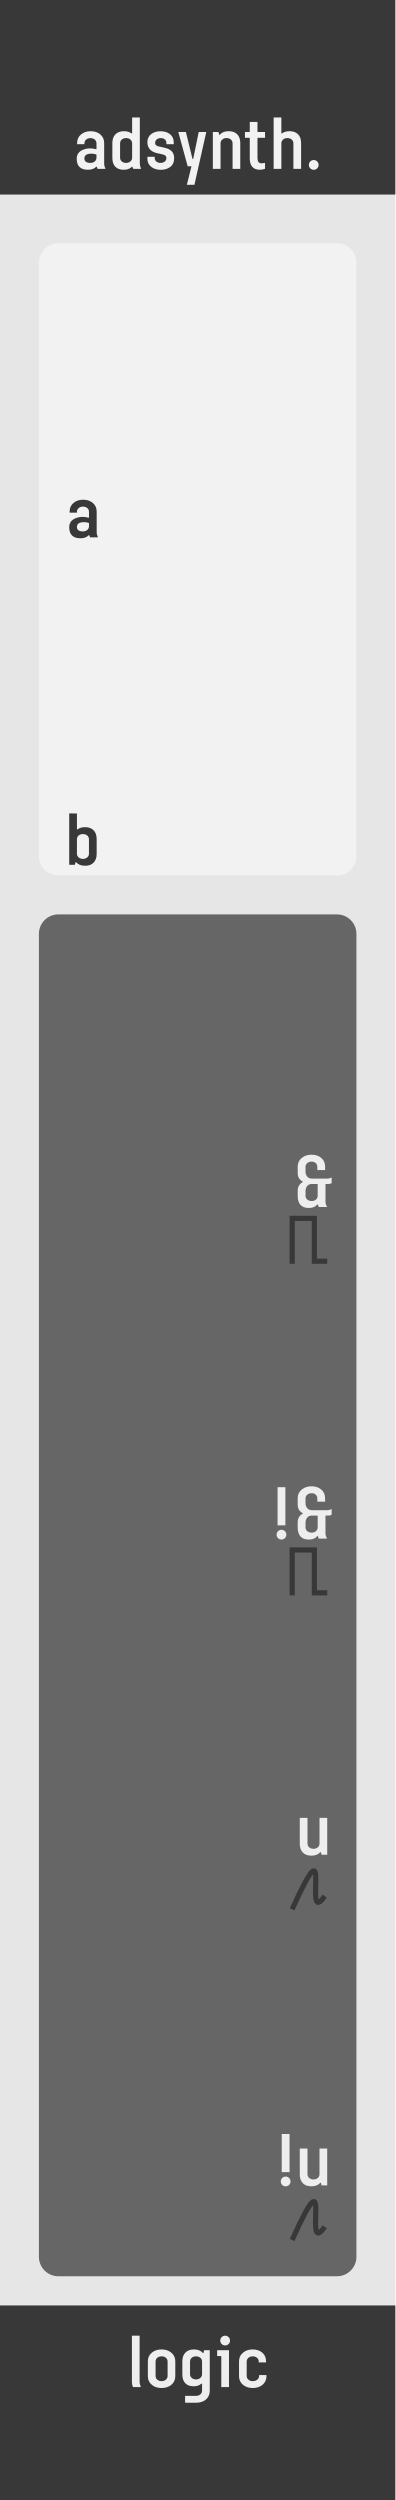
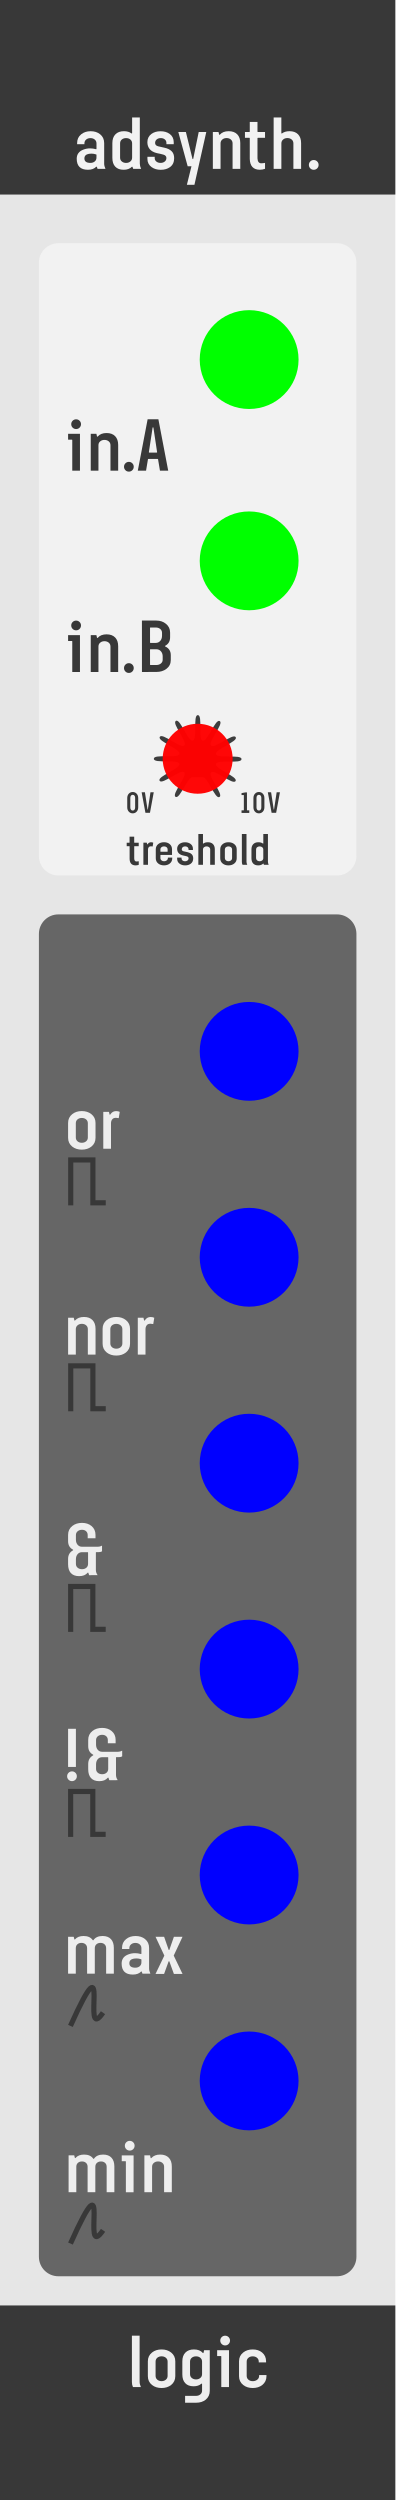
<svg xmlns="http://www.w3.org/2000/svg" width="20.32mm" height="128.5mm" viewBox="0 0 20.32 128.5" version="1.1" id="svg8">
  <defs id="defs2">
    </defs>
  <g id="layer1" transform="translate(0,-168.5)" style="display:inline">
    <rect style="opacity:1;fill:#e6e6e6;stroke-width:0.265" id="rect39" width="20.32" height="128.5" x="-5.5511152e-018" y="168.5" />
    <text xml:space="preserve" style="font-style:normal;font-weight:normal;font-size:4.939px;line-height:1.25;font-family:sans-serif;letter-spacing:0px;word-spacing:0px;fill:#000000;fill-opacity:1;stroke:none;stroke-width:0.265" x="6.147" y="177.263" id="text3713">
      <tspan id="tspan3711" x="6.147" y="181.769" style="stroke-width:0.265" />
    </text>
    <g aria-label="a" style="font-style:normal;font-variant:normal;font-weight:normal;font-stretch:normal;font-size:14.111px;line-height:1.25;font-family:'Opus Special Extra Std';-inkscape-font-specification:'Opus Special Extra Std';letter-spacing:0px;word-spacing:0px;fill:#ffcc00;fill-opacity:1;stroke:none;stroke-width:0.265" id="text3719" />
    <rect style="opacity:1;fill:#383838;fill-opacity:1;stroke:none;stroke-width:0.265;stroke-miterlimit:4;stroke-dasharray:none;stroke-dashoffset:0;stroke-opacity:1" id="rect3797" width="20.32" height="10" x="2.744981e-016" y="168.5" />
    <rect style="display:inline;opacity:1;fill:#383838;fill-opacity:1;stroke-width:0.265" id="rect3797-4" width="20.32" height="10" x="0" y="287" />
    <text xml:space="preserve" style="font-style:normal;font-variant:normal;font-weight:normal;font-stretch:normal;font-size:4.939px;line-height:1.25;font-family:'ornaments labels and frames';-inkscape-font-specification:'ornaments labels and frames, Normal';font-variant-ligatures:normal;font-variant-caps:normal;font-variant-numeric:normal;text-align:center;letter-spacing:0px;word-spacing:0px;writing-mode:lr-tb;text-anchor:middle;display:inline;fill:#000000;fill-opacity:1;stroke:none;stroke-width:0.265" x="30.068" y="196.506" id="text3786">
      <tspan id="tspan3784" x="30.068" y="200.964" style="stroke-width:0.265" />
    </text>
    <rect style="display:inline;opacity:1;fill:#666666;fill-opacity:1;stroke:none;stroke-width:0.265;stroke-miterlimit:4;stroke-dasharray:none;stroke-dashoffset:0;stroke-opacity:0.948" id="rect5407-5" width="16.32" height="70" x="2" y="215.5" rx="1" ry="1" />
    <g transform="matrix(1.813333,0,0,1,-66.62862,77.64139)" aria-label="out" style="font-style:normal;font-variant:normal;font-weight:normal;font-stretch:normal;font-size:3.528px;line-height:1.25;font-family:Steagisler;-inkscape-font-specification:Steagisler;font-variant-ligatures:normal;font-variant-caps:normal;font-variant-numeric:normal;font-feature-settings:normal;text-align:center;letter-spacing:0px;word-spacing:0px;writing-mode:lr-tb;text-anchor:middle;display:inline;fill:#f9f9f9;fill-opacity:1;stroke:none;stroke-width:0.196" id="text4639" />
    <g aria-label="adsynth." style="font-style:normal;font-variant:normal;font-weight:normal;font-stretch:normal;font-size:3.528px;line-height:1.25;font-family:Steagisler;-inkscape-font-specification:Steagisler;font-variant-ligatures:normal;font-variant-caps:normal;font-variant-numeric:normal;font-feature-settings:normal;text-align:start;letter-spacing:0px;word-spacing:0px;writing-mode:lr-tb;text-anchor:start;fill:#f2f2f2;fill-opacity:1;stroke:none;stroke-width:0.265" id="text5305" transform="translate(0.9433238,-6.99484)">
      <path d="M 4.476,184.173 H 4.07 q -0.021,-0.046 -0.034,-0.097 -0.003,-0.012 -0.016,-0.015 -0.003,-0.002 -0.005,-0.002 -0.007,0 -0.014,0.007 -0.15,0.155 -0.422,0.155 Q 3,184.221 3,183.653 q 0,-0.341 0.348,-0.47 0.165,-0.062 0.341,-0.062 0.146,0 0.301,0.043 0.003,0.002 0.005,0.002 0.007,0 0.012,-0.005 0.009,-0.005 0.009,-0.015 v -0.281 q 0,-0.126 -0.095,-0.202 -0.088,-0.069 -0.215,-0.069 -0.127,0 -0.215,0.069 -0.095,0.076 -0.095,0.202 v 0.041 H 3.021 v -0.057 q 0,-0.284 0.21,-0.453 0.195,-0.157 0.486,-0.157 0.291,0 0.486,0.157 0.208,0.169 0.208,0.453 v 1.054 q 0,0.124 0.065,0.27 z m -0.46,-0.72 q 0,-0.014 -0.014,-0.019 -0.121,-0.043 -0.245,-0.043 -0.062,0 -0.126,0.01 -0.236,0.04 -0.236,0.238 0,0.229 0.31,0.229 0.127,0 0.215,-0.069 0.095,-0.076 0.095,-0.2 z" style="text-align:start;text-anchor:start;fill:#f2f2f2;fill-opacity:1;stroke-width:0.265" id="path5311" />
      <path d="M 6.307,184.173 H 5.902 q -0.022,-0.045 -0.034,-0.095 -0.003,-0.01 -0.016,-0.014 -0.003,-0.002 -0.005,-0.002 -0.007,0 -0.014,0.007 -0.152,0.152 -0.422,0.152 -0.282,0 -0.434,-0.164 -0.145,-0.158 -0.145,-0.446 v -0.763 q 0,-0.286 0.155,-0.446 0.157,-0.164 0.441,-0.164 0.234,0 0.386,0.114 0.005,0.005 0.012,0.005 0.003,0 0.009,-0.003 0.012,-0.005 0.012,-0.017 v -0.804 h 0.396 v 2.37 q 0,0.124 0.064,0.27 z m -0.46,-1.309 q 0,-0.126 -0.095,-0.202 -0.086,-0.069 -0.215,-0.069 -0.127,0 -0.215,0.069 -0.093,0.076 -0.093,0.202 v 0.734 q 0,0.124 0.093,0.2 0.088,0.071 0.215,0.071 0.129,0 0.215,-0.071 0.095,-0.076 0.095,-0.2 z" style="text-align:start;text-anchor:start;fill:#f2f2f2;fill-opacity:1;stroke-width:0.265" id="path5313" />
      <path d="m 7.008,183.615 q 0,0.121 0.093,0.189 0.084,0.064 0.208,0.064 0.124,0 0.208,-0.064 0.093,-0.069 0.093,-0.189 0,-0.126 -0.155,-0.172 -0.141,-0.041 -0.334,-0.077 -0.243,-0.059 -0.367,-0.203 -0.122,-0.146 -0.122,-0.36 0,-0.27 0.208,-0.424 0.188,-0.138 0.469,-0.138 0.281,0 0.469,0.138 0.208,0.153 0.208,0.424 v 0.102 H 7.611 v -0.06 q 0,-0.119 -0.088,-0.188 -0.079,-0.064 -0.203,-0.064 -0.122,0 -0.203,0.064 -0.088,0.069 -0.088,0.188 0,0.127 0.155,0.169 0.196,0.052 0.334,0.076 0.226,0.048 0.357,0.174 0.133,0.124 0.133,0.363 0,0.303 -0.215,0.458 -0.191,0.138 -0.472,0.138 -0.281,0 -0.472,-0.138 -0.215,-0.155 -0.215,-0.424 v -0.105 h 0.376 z" style="text-align:start;text-anchor:start;fill:#f2f2f2;fill-opacity:1;stroke-width:0.265" id="path5315" />
      <path d="M 8.898,184.041 H 8.703 l -0.481,-1.762 h 0.389 l 0.338,1.375 q 0.003,0.017 0.019,0.017 0.017,0 0.021,-0.017 l 0.282,-1.375 h 0.389 l -0.61,2.716 H 8.662 Z" style="text-align:start;text-anchor:start;fill:#f2f2f2;fill-opacity:1;stroke-width:0.265" id="path5317" />
      <path d="m 10.319,182.411 q 0.003,0.015 0.022,0.015 0.009,0 0.015,-0.009 0.157,-0.179 0.455,-0.179 0.284,0 0.441,0.162 0.155,0.162 0.155,0.448 v 1.325 h -0.396 v -1.309 q 0,-0.126 -0.093,-0.202 -0.088,-0.071 -0.215,-0.071 -0.129,0 -0.215,0.071 -0.095,0.076 -0.095,0.202 v 1.309 H 9.997 v -1.895 h 0.291 z" style="text-align:start;text-anchor:start;fill:#f2f2f2;fill-opacity:1;stroke-width:0.265" id="path5319" />
      <path d="m 11.647,182.278 h 0.227 q 0.021,0 0.021,-0.021 v -0.496 h 0.396 v 0.496 q 0,0.021 0.021,0.021 h 0.367 v 0.301 h -0.367 q -0.021,0 -0.021,0.021 v 1.03 q 0.012,0.258 0.193,0.258 0.086,0 0.195,-0.021 v 0.305 q -0.133,0.048 -0.267,0.048 -0.503,-0.002 -0.517,-0.558 v -1.063 q 0,-0.021 -0.021,-0.021 h -0.227 z" style="text-align:start;text-anchor:start;fill:#f2f2f2;fill-opacity:1;stroke-width:0.265" id="path5321" />
      <path d="m 13.518,181.533 v 0.804 q 0,0.012 0.012,0.017 0.005,0.003 0.009,0.003 0.007,0 0.012,-0.005 0.152,-0.114 0.386,-0.114 0.284,0 0.441,0.162 0.155,0.162 0.155,0.448 v 1.325 h -0.396 v -1.309 q 0,-0.126 -0.093,-0.202 -0.088,-0.071 -0.215,-0.071 -0.129,0 -0.215,0.071 -0.095,0.076 -0.095,0.202 v 1.309 H 13.122 v -2.641 z" style="text-align:start;text-anchor:start;fill:#f2f2f2;fill-opacity:1;stroke-width:0.265" id="path5323" />
      <path d="m 15.182,183.72 q 0.105,0 0.179,0.074 0.072,0.074 0.072,0.177 0,0.103 -0.072,0.177 -0.074,0.074 -0.179,0.074 -0.103,0 -0.177,-0.074 -0.072,-0.074 -0.072,-0.177 0,-0.103 0.072,-0.177 0.074,-0.074 0.177,-0.074 z" style="text-align:start;text-anchor:start;fill:#f2f2f2;fill-opacity:1;stroke-width:0.265" id="path5325" />
    </g>
    <rect style="display:inline;opacity:0.98;fill:#f2f2f2;fill-opacity:1;stroke:none;stroke-width:0.265;stroke-miterlimit:4;stroke-dasharray:none;stroke-dashoffset:0;stroke-opacity:0.948" id="rect5407-4" width="16.32" height="32.5" x="2" y="181" rx="1" ry="1" />
    <g aria-label="logic" style="font-style:normal;font-variant:normal;font-weight:normal;font-stretch:normal;font-size:3.528px;line-height:1.25;font-family:Steagisler;-inkscape-font-specification:Steagisler;font-variant-ligatures:normal;font-variant-caps:normal;font-variant-numeric:normal;font-feature-settings:normal;text-align:center;letter-spacing:0px;word-spacing:0px;writing-mode:lr-tb;text-anchor:middle;fill:#eeeeee;fill-opacity:1;stroke:none;stroke-width:0.265" id="text6220" transform="translate(0,0.08204)">
      <path d="M 7.242,291.114 H 6.835 q -0.055,-0.115 -0.055,-0.257 v -2.384 h 0.396 v 2.37 q 0,0.124 0.065,0.27 z" style="fill:#eeeeee;fill-opacity:1;stroke-width:0.265" id="path6286" />
      <path d="m 7.6,289.789 q 0,-0.284 0.215,-0.453 0.198,-0.157 0.489,-0.157 0.293,0 0.491,0.157 0.215,0.169 0.215,0.453 v 0.763 q 0,0.284 -0.215,0.455 -0.198,0.155 -0.491,0.155 -0.291,0 -0.489,-0.155 Q 7.6,290.837 7.6,290.552 Z m 1.015,0.015 q 0,-0.126 -0.095,-0.202 -0.088,-0.069 -0.215,-0.069 -0.127,0 -0.215,0.069 -0.093,0.076 -0.093,0.202 v 0.734 q 0,0.124 0.093,0.2 0.088,0.071 0.215,0.071 0.127,0 0.215,-0.071 0.095,-0.076 0.095,-0.2 z" style="fill:#eeeeee;fill-opacity:1;stroke-width:0.265" id="path6288" />
      <path d="m 10.086,291.565 q 0.126,-0.003 0.21,-0.074 0.09,-0.074 0.09,-0.196 v -0.339 q 0,-0.014 -0.012,-0.019 -0.005,-0.002 -0.009,-0.002 -0.007,0 -0.014,0.005 -0.148,0.133 -0.401,0.133 -0.282,0 -0.432,-0.164 -0.146,-0.158 -0.146,-0.446 v -0.674 q 0,-0.286 0.155,-0.446 0.157,-0.164 0.441,-0.164 0.3,0 0.458,0.181 0.007,0.007 0.015,0.007 0.015,0 0.019,-0.015 l 0.031,-0.133 h 0.291 v 2.089 q 0,0.284 -0.21,0.455 -0.195,0.155 -0.486,0.155 H 9.514 v -0.353 z m 0.3,-1.76 q 0,-0.126 -0.095,-0.202 -0.086,-0.069 -0.215,-0.069 -0.127,0 -0.215,0.069 -0.093,0.076 -0.093,0.202 v 0.644 q 0,0.124 0.093,0.2 0.088,0.071 0.215,0.071 0.129,0 0.215,-0.071 0.095,-0.076 0.095,-0.2 z" style="fill:#eeeeee;fill-opacity:1;stroke-width:0.265" id="path6290" />
      <path d="m 11.572,288.473 q 0.105,0 0.177,0.072 0.074,0.074 0.074,0.177 0,0.105 -0.074,0.179 -0.072,0.072 -0.177,0.072 -0.103,0 -0.177,-0.072 -0.074,-0.074 -0.074,-0.179 0,-0.103 0.074,-0.177 0.074,-0.072 0.177,-0.072 z m 0.198,2.641 h -0.396 v -1.573 q 0,-0.021 -0.021,-0.021 H 11.161 V 289.219 h 0.61 z" style="fill:#eeeeee;fill-opacity:1;stroke-width:0.265" id="path6292" />
      <path d="m 13.696,290.552 q 0,0.284 -0.215,0.455 -0.198,0.155 -0.491,0.155 -0.291,0 -0.489,-0.155 -0.215,-0.171 -0.215,-0.455 v -0.763 q 0,-0.284 0.215,-0.453 0.198,-0.157 0.489,-0.157 0.291,0 0.481,0.157 0.205,0.169 0.205,0.453 v 0.057 h -0.376 v -0.041 q 0,-0.126 -0.095,-0.202 -0.088,-0.069 -0.215,-0.069 -0.127,0 -0.215,0.069 -0.095,0.076 -0.095,0.202 v 0.734 q 0,0.124 0.095,0.2 0.088,0.071 0.215,0.071 0.129,0 0.224,-0.069 0.105,-0.077 0.105,-0.202 v -0.041 h 0.377 z" style="fill:#eeeeee;fill-opacity:1;stroke-width:0.265" id="path6294" />
    </g>
-     <g aria-label="&amp;" style="font-style:normal;font-variant:normal;font-weight:normal;font-stretch:normal;font-size:3.528px;line-height:1.25;font-family:Steagisler;-inkscape-font-specification:Steagisler;font-variant-ligatures:normal;font-variant-caps:normal;font-variant-numeric:normal;font-feature-settings:normal;text-align:start;letter-spacing:0px;word-spacing:0px;writing-mode:lr-tb;text-anchor:start;fill:#eeeeee;fill-opacity:1;stroke:none;stroke-width:0.265" id="text6238" transform="translate(12.789,0.04990969)">
+     <g aria-label="&amp;" style="font-style:normal;font-variant:normal;font-weight:normal;font-stretch:normal;font-size:3.528px;line-height:1.25;font-family:Steagisler;-inkscape-font-specification:Steagisler;font-variant-ligatures:normal;font-variant-caps:normal;font-variant-numeric:normal;font-feature-settings:normal;text-align:start;letter-spacing:0px;word-spacing:0px;writing-mode:lr-tb;text-anchor:start;fill:#eeeeee;fill-opacity:1;stroke:none;stroke-width:0.265" id="text6238" transform="translate(0.9865704,18.9741)">
      <path d="m 3.595,230.49 q -0.026,-0.055 -0.04,-0.119 -0.003,-0.012 -0.016,-0.015 h -0.003 q -0.01,0 -0.017,0.007 -0.145,0.177 -0.438,0.177 -0.284,0 -0.431,-0.165 Q 2.513,230.216 2.513,229.925 v -0.269 q 0,-0.303 0.253,-0.443 0.01,-0.005 0.01,-0.017 0,-0.012 -0.012,-0.019 -0.251,-0.133 -0.251,-0.434 v -0.326 q 0,-0.286 0.219,-0.458 0.2,-0.157 0.496,-0.157 0.293,0 0.486,0.158 0.208,0.171 0.208,0.456 v 0.177 H 3.521 v -0.162 q 0,-0.126 -0.084,-0.202 -0.081,-0.072 -0.208,-0.072 -0.129,0 -0.219,0.071 -0.095,0.077 -0.095,0.203 v 0.233 q 0,0.15 0.079,0.253 0.088,0.112 0.234,0.112 h 0.82 q 0.107,0 0.21,-0.057 v 0.288 q -0.057,0.046 -0.176,0.046 H 3.962 q -0.021,0 -0.021,0.021 v 0.889 q 0,0.148 0.09,0.272 z m -0.055,-1.161 q 0,-0.021 -0.021,-0.021 H 3.228 q -0.146,0 -0.234,0.112 -0.079,0.103 -0.079,0.255 v 0.234 q 0,0.127 0.095,0.203 0.09,0.071 0.219,0.071 0.127,0 0.215,-0.069 0.095,-0.076 0.096,-0.202 z" style="fill:#eeeeee;fill-opacity:1;stroke-width:0.265" id="path6270" />
    </g>
-     <g aria-label="!&amp;" style="font-style:normal;font-variant:normal;font-weight:normal;font-stretch:normal;font-size:3.528px;line-height:1.25;font-family:Steagisler;-inkscape-font-specification:Steagisler;font-variant-ligatures:normal;font-variant-caps:normal;font-variant-numeric:normal;font-feature-settings:normal;text-align:start;letter-spacing:0px;word-spacing:0px;writing-mode:lr-tb;text-anchor:start;fill:#eeeeee;fill-opacity:1;stroke:none;stroke-width:0.265" id="text6242" transform="translate(11.71723,0.04979)">
+     <g aria-label="!&amp;" style="font-style:normal;font-variant:normal;font-weight:normal;font-stretch:normal;font-size:3.528px;line-height:1.25;font-family:Steagisler;-inkscape-font-specification:Steagisler;font-variant-ligatures:normal;font-variant-caps:normal;font-variant-numeric:normal;font-feature-settings:normal;text-align:start;letter-spacing:0px;word-spacing:0px;writing-mode:lr-tb;text-anchor:start;fill:#eeeeee;fill-opacity:1;stroke:none;stroke-width:0.265" id="text6242" transform="translate(0.9500461,12.46825)">
      <path d="M 2.951,246.853 H 2.55 v -1.96 h 0.401 z m -0.202,0.227 q 0.105,0 0.179,0.074 0.072,0.074 0.072,0.177 0,0.103 -0.072,0.177 -0.074,0.074 -0.179,0.074 -0.103,0 -0.177,-0.074 Q 2.5,247.435 2.5,247.332 q 0,-0.103 0.072,-0.177 0.074,-0.074 0.177,-0.074 z" style="fill:#eeeeee;fill-opacity:1;stroke-width:0.265" id="path6273" />
      <path d="m 4.667,247.534 q -0.026,-0.055 -0.04,-0.119 -0.003,-0.012 -0.016,-0.015 h -0.003 q -0.01,0 -0.017,0.007 -0.145,0.177 -0.438,0.177 -0.284,0 -0.431,-0.165 -0.138,-0.158 -0.138,-0.45 v -0.269 q 0,-0.303 0.253,-0.443 0.01,-0.005 0.01,-0.017 0,-0.012 -0.012,-0.019 -0.251,-0.133 -0.251,-0.434 v -0.326 q 0,-0.286 0.219,-0.458 0.2,-0.157 0.496,-0.157 0.293,0 0.486,0.158 0.208,0.171 0.208,0.456 v 0.177 H 4.593 v -0.162 q 0,-0.126 -0.084,-0.202 -0.081,-0.072 -0.208,-0.072 -0.129,0 -0.219,0.071 -0.095,0.077 -0.095,0.203 v 0.233 q 0,0.15 0.079,0.253 0.088,0.112 0.234,0.112 h 0.82 q 0.107,0 0.21,-0.057 v 0.288 q -0.057,0.046 -0.176,0.046 h -0.121 q -0.021,0 -0.021,0.021 v 0.889 q 0,0.148 0.09,0.272 z m -0.055,-1.161 q 0,-0.021 -0.021,-0.021 H 4.3 q -0.146,0 -0.234,0.112 -0.079,0.103 -0.079,0.255 v 0.234 q 0,0.127 0.095,0.203 0.09,0.071 0.219,0.071 0.127,0 0.215,-0.069 0.095,-0.076 0.096,-0.202 z" style="fill:#eeeeee;fill-opacity:1;stroke-width:0.265" id="path6275" />
    </g>
-     <g aria-label="u" style="font-style:normal;font-variant:normal;font-weight:normal;font-stretch:normal;font-size:3.528px;line-height:1.25;font-family:Steagisler;-inkscape-font-specification:Steagisler;font-variant-ligatures:normal;font-variant-caps:normal;font-variant-numeric:normal;font-feature-settings:normal;text-align:start;letter-spacing:0px;word-spacing:0px;writing-mode:lr-tb;text-anchor:start;fill:#eeeeee;fill-opacity:1;stroke:none;stroke-width:0.265" id="text6246" transform="translate(12.91404,0.04823034)">
-       <path d="m 3.584,263.661 q -0.003,-0.012 -0.016,-0.014 -0.003,-0.002 -0.007,-0.002 -0.007,0 -0.012,0.007 -0.158,0.181 -0.458,0.181 -0.284,0 -0.441,-0.162 -0.155,-0.162 -0.155,-0.448 v -1.333 h 0.396 v 1.318 q 0,0.126 0.093,0.202 0.088,0.071 0.215,0.071 0.129,0 0.215,-0.071 0.095,-0.076 0.095,-0.202 v -1.318 h 0.396 v 1.895 H 3.615 Z" style="fill:#eeeeee;fill-opacity:1;stroke-width:0.265" id="path6278" />
+     <path style="fill:none;stroke:#383838;stroke-width:0.265px;stroke-linecap:butt;stroke-linejoin:miter;stroke-opacity:1" d="m 3.632,252.379 v -2.335 h 1.139 v 2.203 H 5.433 4.771" id="path6361" />
+     <path style="fill:none;stroke:#383838;stroke-width:0.265px;stroke-linecap:butt;stroke-linejoin:miter;stroke-opacity:1" d="m 3.62,272.632 c 2.192,-4.885 0.493,1.038 1.675,-0.68" id="path6365" />
+     <path style="display:inline;fill:none;stroke:#383838;stroke-width:0.265px;stroke-linecap:butt;stroke-linejoin:miter;stroke-opacity:1" d="m 3.622,283.819 c 2.192,-4.885 0.493,1.038 1.675,-0.68" id="path6365-2" />
+     <path style="display:inline;fill:none;stroke:#383838;stroke-width:0.265px;stroke-linecap:butt;stroke-linejoin:miter;stroke-opacity:1" d="m 3.631,262.917 v -2.335 h 1.139 v 2.203 h 0.661 -0.661" id="path6361-2" />
+     <g aria-label="max" style="font-style:normal;font-variant:normal;font-weight:normal;font-stretch:normal;font-size:3.528px;line-height:1.25;font-family:Steagisler;-inkscape-font-specification:Steagisler;font-variant-ligatures:normal;font-variant-caps:normal;font-variant-numeric:normal;font-feature-settings:normal;text-align:end;letter-spacing:0px;word-spacing:0px;writing-mode:lr-tb;text-anchor:end;fill:#eeeeee;fill-opacity:1;stroke:none;stroke-width:0.265" id="text4568">
+       <path d="m 3.82,268.176 q 0.003,0.015 0.021,0.015 0.007,0 0.014,-0.007 0.152,-0.174 0.441,-0.174 0.324,0 0.472,0.214 0.007,0.009 0.017,0.009 0.01,0 0.017,-0.009 0.148,-0.214 0.472,-0.214 0.282,0 0.432,0.164 0.145,0.158 0.145,0.446 v 1.325 h -0.396 v -1.309 q 0,-0.126 -0.084,-0.2 -0.079,-0.072 -0.207,-0.072 -0.126,0 -0.207,0.072 -0.084,0.074 -0.084,0.2 v 1.309 h -0.396 v -1.309 q 0,-0.126 -0.083,-0.2 -0.081,-0.072 -0.208,-0.072 -0.126,0 -0.207,0.072 -0.083,0.074 -0.083,0.2 v 1.309 H 3.5 v -1.895 h 0.289 z" style="fill:#eeeeee;fill-opacity:1;stroke-width:0.265" id="path4624" />
+       <path d="M 7.729,269.945 H 7.322 q -0.021,-0.046 -0.034,-0.097 -0.003,-0.012 -0.016,-0.015 -0.003,-0.002 -0.005,-0.002 -0.007,0 -0.014,0.007 -0.15,0.155 -0.422,0.155 -0.579,0 -0.579,-0.568 0,-0.341 0.348,-0.47 0.165,-0.062 0.341,-0.062 0.146,0 0.301,0.043 0.003,0.002 0.005,0.002 0.007,0 0.012,-0.005 0.009,-0.005 0.009,-0.015 v -0.281 q 0,-0.126 -0.095,-0.202 -0.088,-0.069 -0.215,-0.069 -0.127,0 -0.215,0.069 -0.095,0.076 -0.095,0.202 v 0.041 H 6.273 v -0.057 q 0,-0.284 0.21,-0.453 0.195,-0.157 0.486,-0.157 0.291,0 0.486,0.157 0.208,0.169 0.208,0.453 v 1.054 q 0,0.124 0.065,0.27 z m -0.46,-0.72 q 0,-0.014 -0.014,-0.019 -0.121,-0.043 -0.245,-0.043 -0.062,0 -0.126,0.01 -0.236,0.04 -0.236,0.238 0,0.229 0.31,0.229 0.127,0 0.215,-0.069 0.095,-0.076 0.095,-0.2 z" style="fill:#eeeeee;fill-opacity:1;stroke-width:0.265" id="path4626" />
+       <path d="m 8.668,268.718 q 0.005,0.014 0.019,0.014 0.014,0 0.019,-0.014 l 0.233,-0.668 h 0.443 l -0.453,0.968 0.453,0.942 H 8.938 l -0.233,-0.643 q -0.005,-0.012 -0.019,-0.012 -0.014,0 -0.019,0.012 l -0.233,0.643 H 7.994 l 0.453,-0.942 -0.453,-0.968 h 0.441 z" style="fill:#eeeeee;fill-opacity:1;stroke-width:0.265" id="path4628" />
    </g>
-     <g aria-label="!u" style="font-style:normal;font-variant:normal;font-weight:normal;font-stretch:normal;font-size:3.528px;line-height:1.25;font-family:Steagisler;-inkscape-font-specification:Steagisler;font-variant-ligatures:normal;font-variant-caps:normal;font-variant-numeric:normal;font-feature-settings:normal;text-align:start;letter-spacing:0px;word-spacing:0px;writing-mode:lr-tb;text-anchor:start;fill:#eeeeee;fill-opacity:1;stroke:none;stroke-width:0.265" id="text6250" transform="translate(11.94862,0.04822965)">
-       <path d="M 2.934,280.1 H 2.532 v -1.96 H 2.934 Z m -0.202,0.227 q 0.105,0 0.179,0.074 0.072,0.074 0.072,0.177 0,0.103 -0.072,0.177 -0.074,0.074 -0.179,0.074 -0.103,0 -0.177,-0.074 -0.072,-0.074 -0.072,-0.177 0,-0.103 0.072,-0.177 0.074,-0.074 0.177,-0.074 z" style="fill:#eeeeee;fill-opacity:1;stroke-width:0.265" id="path6281" />
-       <path d="m 4.549,280.656 q -0.003,-0.012 -0.016,-0.014 -0.003,-0.002 -0.007,-0.002 -0.007,0 -0.012,0.007 -0.158,0.181 -0.458,0.181 -0.284,0 -0.441,-0.162 -0.155,-0.162 -0.155,-0.448 v -1.333 h 0.396 v 1.318 q 0,0.126 0.093,0.202 0.088,0.071 0.215,0.071 0.129,0 0.215,-0.071 0.095,-0.076 0.095,-0.202 v -1.318 h 0.396 v 1.895 H 4.58 Z" style="fill:#eeeeee;fill-opacity:1;stroke-width:0.265" id="path6283" />
+     <g aria-label="min" style="font-style:normal;font-variant:normal;font-weight:normal;font-stretch:normal;font-size:3.528px;line-height:1.25;font-family:Steagisler;-inkscape-font-specification:Steagisler;font-variant-ligatures:normal;font-variant-caps:normal;font-variant-numeric:normal;font-feature-settings:normal;text-align:end;letter-spacing:0px;word-spacing:0px;writing-mode:lr-tb;text-anchor:end;fill:#eeeeee;fill-opacity:1;stroke:none;stroke-width:0.265" id="text4572">
+       <path d="m 3.847,279.411 q 0.003,0.015 0.021,0.015 0.007,0 0.014,-0.007 0.152,-0.174 0.441,-0.174 0.324,0 0.472,0.214 0.007,0.009 0.017,0.009 0.01,0 0.017,-0.009 0.148,-0.214 0.472,-0.214 0.282,0 0.432,0.164 0.145,0.158 0.145,0.446 v 1.325 h -0.396 v -1.309 q 0,-0.126 -0.084,-0.2 -0.079,-0.072 -0.207,-0.072 -0.126,0 -0.207,0.072 -0.084,0.074 -0.084,0.2 v 1.309 H 4.503 v -1.309 q 0,-0.126 -0.083,-0.2 -0.081,-0.072 -0.208,-0.072 -0.126,0 -0.207,0.072 -0.083,0.074 -0.083,0.2 v 1.309 H 3.526 v -1.895 h 0.289 z" style="fill:#eeeeee;fill-opacity:1;stroke-width:0.265" id="path4616" />
+       <path d="m 6.668,278.54 q 0.105,0 0.177,0.072 0.074,0.074 0.074,0.177 0,0.105 -0.074,0.179 -0.072,0.072 -0.177,0.072 -0.103,0 -0.177,-0.072 -0.074,-0.074 -0.074,-0.179 0,-0.103 0.074,-0.177 0.074,-0.072 0.177,-0.072 z m 0.198,2.641 h -0.396 v -1.573 q 0,-0.021 -0.021,-0.021 H 6.257 v -0.301 h 0.61 z" style="fill:#eeeeee;fill-opacity:1;stroke-width:0.265" id="path4618" />
+       <path d="m 7.742,279.418 q 0.003,0.015 0.022,0.015 0.009,0 0.016,-0.009 0.157,-0.179 0.455,-0.179 0.284,0 0.441,0.162 0.155,0.162 0.155,0.448 v 1.325 h -0.396 v -1.309 q 0,-0.126 -0.093,-0.202 -0.088,-0.071 -0.215,-0.071 -0.129,0 -0.215,0.071 -0.095,0.076 -0.095,0.202 v 1.309 h -0.396 v -1.895 h 0.291 z" style="fill:#eeeeee;fill-opacity:1;stroke-width:0.265" id="path4620" />
    </g>
-     <g aria-label="b" style="font-style:normal;font-variant:normal;font-weight:normal;font-stretch:normal;font-size:3.528px;line-height:1.25;font-family:Steagisler;-inkscape-font-specification:Steagisler;font-variant-ligatures:normal;font-variant-caps:normal;font-variant-numeric:normal;font-feature-settings:normal;text-align:start;letter-spacing:0px;word-spacing:0px;writing-mode:lr-tb;text-anchor:start;fill:#383838;fill-opacity:1;stroke:none;stroke-width:0.265" id="text6258" transform="translate(1.058333)">
-       <path d="m 2.896,210.311 v 0.804 q 0,0.012 0.01,0.017 0.005,0.003 0.01,0.003 0.007,0 0.012,-0.005 0.152,-0.114 0.386,-0.114 0.282,0 0.441,0.164 0.155,0.16 0.155,0.446 v 0.763 q 0,0.288 -0.155,0.448 Q 3.599,213 3.315,213 q -0.3,0 -0.458,-0.179 -0.005,-0.009 -0.014,-0.009 -0.002,0 -0.005,0.002 -0.012,0.003 -0.016,0.015 l -0.031,0.122 H 2.5 v -2.641 z m 0,2.065 q 0,0.124 0.093,0.2 0.088,0.071 0.215,0.071 0.129,0 0.215,-0.071 0.095,-0.076 0.095,-0.2 v -0.734 q 0,-0.126 -0.095,-0.202 -0.086,-0.069 -0.215,-0.069 -0.127,0 -0.215,0.069 -0.093,0.076 -0.093,0.202 z" style="fill:#383838;fill-opacity:1;stroke-width:0.265" id="path6264" />
+     <text xml:space="preserve" style="font-style:normal;font-variant:normal;font-weight:normal;font-stretch:normal;font-size:3.528px;line-height:1.25;font-family:Steagisler;-inkscape-font-specification:Steagisler;font-variant-ligatures:normal;font-variant-caps:normal;font-variant-numeric:normal;font-feature-settings:normal;text-align:end;letter-spacing:0px;word-spacing:0px;writing-mode:lr-tb;text-anchor:end;fill:#000000;fill-opacity:1;stroke:none;stroke-width:0.265" x="3.5" y="225.08" id="text4633">
+       <tspan id="tspan4631" x="3.5" y="228.263" style="stroke-width:0.265" />
+     </text>
+     <g aria-label="or" style="font-style:normal;font-variant:normal;font-weight:normal;font-stretch:normal;font-size:3.528px;line-height:1.25;font-family:Steagisler;-inkscape-font-specification:Steagisler;font-variant-ligatures:normal;font-variant-caps:normal;font-variant-numeric:normal;font-feature-settings:normal;text-align:start;letter-spacing:0px;word-spacing:0px;writing-mode:lr-tb;text-anchor:start;fill:#eeeeee;fill-opacity:1;stroke:none;stroke-width:0.265" id="text4637">
+       <path d="m 3.5,226.219 q 0,-0.284 0.215,-0.453 0.198,-0.157 0.489,-0.157 0.293,0 0.491,0.157 0.215,0.169 0.215,0.453 v 0.763 q 0,0.284 -0.215,0.455 -0.198,0.155 -0.491,0.155 -0.291,0 -0.489,-0.155 Q 3.5,227.266 3.5,226.982 Z m 1.015,0.015 q 0,-0.126 -0.095,-0.202 -0.088,-0.069 -0.215,-0.069 -0.127,0 -0.215,0.069 -0.093,0.076 -0.093,0.202 v 0.734 q 0,0.124 0.093,0.2 0.088,0.071 0.215,0.071 0.127,0 0.215,-0.071 0.095,-0.076 0.095,-0.2 z" style="fill:#eeeeee;fill-opacity:1;stroke-width:0.265" id="path4677" />
+       <path d="m 6.103,225.973 q -0.071,-0.014 -0.14,-0.017 -0.129,0 -0.186,0.069 -0.072,0.084 -0.072,0.21 v 1.309 H 5.309 v -1.895 h 0.291 l 0.031,0.133 q 0.003,0.015 0.019,0.015 0.014,0 0.021,-0.012 0.016,-0.026 0.033,-0.048 0.096,-0.122 0.262,-0.127 0.117,0.002 0.189,0.04 z" style="fill:#eeeeee;fill-opacity:1;stroke-width:0.265" id="path4679" />
    </g>
-     <g aria-label="a" style="font-style:normal;font-variant:normal;font-weight:normal;font-stretch:normal;font-size:3.528px;line-height:1.25;font-family:Steagisler;-inkscape-font-specification:Steagisler;font-variant-ligatures:normal;font-variant-caps:normal;font-variant-numeric:normal;font-feature-settings:normal;text-align:start;letter-spacing:0px;word-spacing:0px;writing-mode:lr-tb;text-anchor:start;fill:#383838;fill-opacity:1;stroke:none;stroke-width:0.265" id="text6262" transform="translate(1.058333,1.5875)">
-       <path d="M 3.976,194.532 H 3.57 q -0.021,-0.046 -0.034,-0.097 -0.003,-0.012 -0.016,-0.015 -0.003,-0.002 -0.005,-0.002 -0.007,0 -0.014,0.007 Q 3.351,194.58 3.079,194.58 2.5,194.58 2.5,194.012 q 0,-0.341 0.348,-0.47 0.165,-0.062 0.341,-0.062 0.146,0 0.301,0.043 0.003,0.002 0.005,0.002 0.007,0 0.012,-0.005 0.009,-0.005 0.009,-0.015 v -0.281 q 0,-0.126 -0.095,-0.202 -0.088,-0.069 -0.215,-0.069 -0.127,0 -0.215,0.069 -0.095,0.076 -0.095,0.202 v 0.041 H 2.521 v -0.057 q 0,-0.284 0.21,-0.453 0.195,-0.157 0.486,-0.157 0.291,0 0.486,0.157 0.208,0.169 0.208,0.453 v 1.054 q 0,0.124 0.065,0.27 z m -0.46,-0.72 q 0,-0.014 -0.014,-0.019 -0.121,-0.043 -0.245,-0.043 -0.062,0 -0.126,0.01 -0.236,0.04 -0.236,0.238 0,0.229 0.31,0.229 0.127,0 0.215,-0.069 0.095,-0.076 0.095,-0.2 z" style="fill:#383838;fill-opacity:1;stroke-width:0.265" id="path6267" />
+     <g aria-label="nor" style="font-style:normal;font-variant:normal;font-weight:normal;font-stretch:normal;font-size:3.528px;line-height:1.25;font-family:Steagisler;-inkscape-font-specification:Steagisler;font-variant-ligatures:normal;font-variant-caps:normal;font-variant-numeric:normal;font-feature-settings:normal;text-align:start;letter-spacing:0px;word-spacing:0px;writing-mode:lr-tb;text-anchor:start;fill:#eeeeee;fill-opacity:1;stroke:none;stroke-width:0.265" id="text4641">
+       <path d="m 3.822,236.365 q 0.003,0.015 0.022,0.015 0.009,0 0.016,-0.009 0.157,-0.179 0.455,-0.179 0.284,0 0.441,0.162 0.155,0.162 0.155,0.448 v 1.325 H 4.515 v -1.309 q 0,-0.126 -0.093,-0.202 -0.088,-0.071 -0.215,-0.071 -0.129,0 -0.215,0.071 -0.095,0.076 -0.095,0.202 v 1.309 h -0.396 v -1.895 h 0.291 z" style="fill:#eeeeee;fill-opacity:1;stroke-width:0.265" id="path4682" />
+       <path d="m 5.274,236.803 q 0,-0.284 0.215,-0.453 0.198,-0.157 0.489,-0.157 0.293,0 0.491,0.157 0.215,0.169 0.215,0.453 v 0.763 q 0,0.284 -0.215,0.455 -0.198,0.155 -0.491,0.155 -0.291,0 -0.489,-0.155 -0.215,-0.171 -0.215,-0.455 z m 1.015,0.015 q 0,-0.126 -0.095,-0.202 -0.088,-0.069 -0.215,-0.069 -0.127,0 -0.215,0.069 -0.093,0.076 -0.093,0.202 v 0.734 q 0,0.124 0.093,0.2 0.088,0.071 0.215,0.071 0.127,0 0.215,-0.071 0.095,-0.076 0.095,-0.2 z" style="fill:#eeeeee;fill-opacity:1;stroke-width:0.265" id="path4684" />
+       <path d="m 7.877,236.557 q -0.071,-0.014 -0.14,-0.017 -0.129,0 -0.186,0.069 -0.072,0.084 -0.072,0.21 v 1.309 H 7.083 v -1.895 h 0.291 l 0.031,0.133 q 0.003,0.015 0.019,0.015 0.014,0 0.021,-0.012 0.016,-0.026 0.033,-0.048 0.096,-0.122 0.262,-0.127 0.117,0.002 0.189,0.04 z" style="fill:#eeeeee;fill-opacity:1;stroke-width:0.265" id="path4686" />
    </g>
-     <path style="fill:none;stroke:#383838;stroke-width:0.265px;stroke-linecap:butt;stroke-linejoin:miter;stroke-opacity:1" d="m 15.019,233.459 v -2.335 h 1.139 v 2.203 H 16.82 16.159" id="path6361" />
-     <path style="fill:none;stroke:#383838;stroke-width:0.265px;stroke-linecap:butt;stroke-linejoin:miter;stroke-opacity:1" d="m 15.016,266.639 c 2.192,-4.885 0.493,1.038 1.675,-0.68" id="path6365" />
-     <path style="display:inline;fill:none;stroke:#383838;stroke-width:0.265px;stroke-linecap:butt;stroke-linejoin:miter;stroke-opacity:1" d="m 15.016,283.635 c 2.192,-4.885 0.493,1.038 1.675,-0.68" id="path6365-2" />
-     <path style="display:inline;fill:none;stroke:#383838;stroke-width:0.265px;stroke-linecap:butt;stroke-linejoin:miter;stroke-opacity:1" d="m 15.019,250.503 v -2.335 h 1.139 v 2.203 H 16.82 16.159" id="path6361-2" />
+     <path style="display:inline;fill:none;stroke:#383838;stroke-width:0.265px;stroke-linecap:butt;stroke-linejoin:miter;stroke-opacity:1" d="m 3.636,241.04 v -2.335 h 1.139 v 2.203 h 0.661 -0.661" id="path6361-5" />
+     <path style="display:inline;fill:none;stroke:#383838;stroke-width:0.265px;stroke-linecap:butt;stroke-linejoin:miter;stroke-opacity:1" d="m 3.636,230.456 v -2.335 h 1.139 v 2.203 h 0.661 -0.661" id="path6361-5-7" />
+     <g aria-label="treshold" style="font-style:normal;font-variant:normal;font-weight:normal;font-stretch:normal;font-size:2.117px;line-height:1.25;font-family:Steagisler;-inkscape-font-specification:'Steagisler, Normal';font-variant-ligatures:normal;font-variant-caps:normal;font-variant-numeric:normal;font-feature-settings:normal;text-align:start;letter-spacing:0px;word-spacing:0px;writing-mode:lr-tb;text-anchor:start;display:inline;fill:#383838;fill-opacity:1;stroke:none;stroke-width:0.265" id="text4697" transform="translate(3.048852)">
+       <path d="m 3.463,211.815 h 0.136 q 0.012,0 0.012,-0.012 v -0.298 h 0.238 v 0.298 q 0,0.012 0.012,0.012 h 0.22 v 0.181 H 3.862 q -0.012,0 -0.012,0.012 v 0.618 q 0.007,0.155 0.116,0.155 0.052,0 0.117,-0.012 v 0.183 q -0.08,0.029 -0.16,0.029 -0.302,-0.001 -0.31,-0.335 v -0.638 q 0,-0.012 -0.012,-0.012 H 3.463 Z" style="font-style:normal;font-variant:normal;font-weight:normal;font-stretch:normal;font-size:2.117px;font-family:Steagisler;-inkscape-font-specification:'Steagisler, Normal';font-variant-ligatures:normal;font-variant-caps:normal;font-variant-numeric:normal;font-feature-settings:normal;text-align:start;writing-mode:lr-tb;text-anchor:start;fill:#383838;fill-opacity:1;stroke-width:0.265" id="path5314" />
+       <path d="m 4.797,212.009 q -0.042,-0.008 -0.084,-0.01 -0.078,0 -0.112,0.041 -0.043,0.051 -0.043,0.126 v 0.785 H 4.321 v -1.137 H 4.495 l 0.019,0.08 q 0.002,0.009 0.011,0.009 0.008,0 0.012,-0.007 0.009,-0.015 0.02,-0.029 0.058,-0.073 0.157,-0.076 0.07,0.001 0.114,0.024 z" style="font-style:normal;font-variant:normal;font-weight:normal;font-stretch:normal;font-size:2.117px;font-family:Steagisler;-inkscape-font-specification:'Steagisler, Normal';font-variant-ligatures:normal;font-variant-caps:normal;font-variant-numeric:normal;font-feature-settings:normal;text-align:start;writing-mode:lr-tb;text-anchor:start;fill:#383838;fill-opacity:1;stroke-width:0.265" id="path5316" />
+       <path d="m 5.209,212.445 q -0.012,0 -0.012,0.012 v 0.149 q 0,0.074 0.057,0.12 0.052,0.042 0.129,0.042 0.078,0 0.134,-0.041 0.063,-0.046 0.063,-0.121 v -0.025 h 0.225 v 0.033 q 0,0.171 -0.129,0.273 -0.119,0.093 -0.294,0.093 -0.176,0 -0.295,-0.093 -0.129,-0.102 -0.129,-0.273 v -0.458 q 0,-0.171 0.129,-0.272 0.119,-0.094 0.295,-0.094 0.174,0 0.288,0.094 0.123,0.101 0.123,0.272 v 0.288 z m -0.012,-0.178 q 0,0.012 0.012,0.012 h 0.346 q 0.012,0 0.012,-0.012 v -0.101 q 0,-0.075 -0.056,-0.121 -0.053,-0.041 -0.129,-0.041 -0.078,0 -0.129,0.041 -0.057,0.045 -0.057,0.121 z" style="font-style:normal;font-variant:normal;font-weight:normal;font-stretch:normal;font-size:2.117px;font-family:Steagisler;-inkscape-font-specification:'Steagisler, Normal';font-variant-ligatures:normal;font-variant-caps:normal;font-variant-numeric:normal;font-feature-settings:normal;text-align:start;writing-mode:lr-tb;text-anchor:start;fill:#383838;fill-opacity:1;stroke-width:0.265" id="path5318" />
+       <path d="m 6.281,212.617 q 0,0.072 0.056,0.114 0.051,0.038 0.125,0.038 0.074,0 0.125,-0.038 0.056,-0.041 0.056,-0.114 0,-0.075 -0.093,-0.103 -0.085,-0.025 -0.201,-0.046 -0.146,-0.035 -0.22,-0.122 -0.073,-0.088 -0.073,-0.216 0,-0.162 0.125,-0.254 0.113,-0.083 0.281,-0.083 0.168,0 0.281,0.083 0.125,0.092 0.125,0.254 v 0.061 H 6.643 v -0.036 q 0,-0.071 -0.053,-0.113 -0.048,-0.038 -0.122,-0.038 -0.073,0 -0.122,0.038 -0.053,0.041 -0.053,0.113 0,0.076 0.093,0.101 0.118,0.031 0.201,0.045 0.135,0.029 0.214,0.104 0.08,0.074 0.08,0.218 0,0.182 -0.129,0.275 -0.115,0.083 -0.283,0.083 -0.168,0 -0.283,-0.083 -0.129,-0.093 -0.129,-0.254 v -0.063 h 0.225 z" style="font-style:normal;font-variant:normal;font-weight:normal;font-stretch:normal;font-size:2.117px;font-family:Steagisler;-inkscape-font-specification:'Steagisler, Normal';font-variant-ligatures:normal;font-variant-caps:normal;font-variant-numeric:normal;font-feature-settings:normal;text-align:start;writing-mode:lr-tb;text-anchor:start;fill:#383838;fill-opacity:1;stroke-width:0.265" id="path5320" />
+       <path d="m 7.384,211.367 v 0.483 q 0,0.007 0.007,0.01 0.003,0.002 0.005,0.002 0.004,0 0.007,-0.003 0.091,-0.068 0.232,-0.068 0.171,0 0.265,0.097 0.093,0.097 0.093,0.269 v 0.795 H 7.755 v -0.785 q 0,-0.075 -0.056,-0.121 -0.053,-0.042 -0.129,-0.042 -0.078,0 -0.129,0.042 -0.057,0.045 -0.057,0.121 v 0.785 H 7.146 v -1.584 z" style="font-style:normal;font-variant:normal;font-weight:normal;font-stretch:normal;font-size:2.117px;font-family:Steagisler;-inkscape-font-specification:'Steagisler, Normal';font-variant-ligatures:normal;font-variant-caps:normal;font-variant-numeric:normal;font-feature-settings:normal;text-align:start;writing-mode:lr-tb;text-anchor:start;fill:#383838;fill-opacity:1;stroke-width:0.265" id="path5322" />
+       <path d="m 8.271,212.157 q 0,-0.171 0.129,-0.272 0.119,-0.094 0.294,-0.094 0.176,0 0.295,0.094 0.129,0.101 0.129,0.272 v 0.458 q 0,0.171 -0.129,0.273 -0.119,0.093 -0.295,0.093 -0.175,0 -0.294,-0.093 -0.129,-0.102 -0.129,-0.273 z m 0.609,0.009 q 0,-0.075 -0.057,-0.121 -0.053,-0.041 -0.129,-0.041 -0.076,0 -0.129,0.041 -0.056,0.045 -0.056,0.121 v 0.44 q 0,0.074 0.056,0.12 0.053,0.042 0.129,0.042 0.076,0 0.129,-0.042 0.057,-0.045 0.057,-0.12 z" style="font-style:normal;font-variant:normal;font-weight:normal;font-stretch:normal;font-size:2.117px;font-family:Steagisler;-inkscape-font-specification:'Steagisler, Normal';font-variant-ligatures:normal;font-variant-caps:normal;font-variant-numeric:normal;font-feature-settings:normal;text-align:start;writing-mode:lr-tb;text-anchor:start;fill:#383838;fill-opacity:1;stroke-width:0.265" id="path5324" />
+       <path d="M 9.66,212.952 H 9.416 q -0.033,-0.069 -0.033,-0.154 v -1.43 H 9.621 v 1.422 q 0,0.074 0.039,0.162 z" style="font-style:normal;font-variant:normal;font-weight:normal;font-stretch:normal;font-size:2.117px;font-family:Steagisler;-inkscape-font-specification:'Steagisler, Normal';font-variant-ligatures:normal;font-variant-caps:normal;font-variant-numeric:normal;font-feature-settings:normal;text-align:start;writing-mode:lr-tb;text-anchor:start;fill:#383838;fill-opacity:1;stroke-width:0.265" id="path5326" />
+       <path d="m 10.76,212.952 h -0.243 q -0.013,-0.027 -0.021,-0.057 -0.002,-0.006 -0.009,-0.008 -0.002,-0.001 -0.003,-0.001 -0.004,0 -0.008,0.004 -0.091,0.091 -0.253,0.091 -0.169,0 -0.26,-0.098 -0.087,-0.095 -0.087,-0.268 v -0.458 q 0,-0.172 0.093,-0.268 0.094,-0.098 0.265,-0.098 0.141,0 0.232,0.068 0.003,0.003 0.007,0.003 0.002,0 0.005,-0.002 0.007,-0.003 0.007,-0.01 v -0.483 h 0.238 v 1.422 q 0,0.074 0.038,0.162 z m -0.276,-0.785 q 0,-0.075 -0.057,-0.121 -0.052,-0.041 -0.129,-0.041 -0.076,0 -0.129,0.041 -0.056,0.045 -0.056,0.121 v 0.44 q 0,0.074 0.056,0.12 0.053,0.042 0.129,0.042 0.078,0 0.129,-0.042 0.057,-0.045 0.057,-0.12 z" style="font-style:normal;font-variant:normal;font-weight:normal;font-stretch:normal;font-size:2.117px;font-family:Steagisler;-inkscape-font-specification:'Steagisler, Normal';font-variant-ligatures:normal;font-variant-caps:normal;font-variant-numeric:normal;font-feature-settings:normal;text-align:start;writing-mode:lr-tb;text-anchor:start;fill:#383838;fill-opacity:1;stroke-width:0.265" id="path5328" />
+     </g>
+     <g aria-label="in.A" style="font-style:normal;font-variant:normal;font-weight:normal;font-stretch:normal;font-size:3.528px;line-height:1.25;font-family:Steagisler;-inkscape-font-specification:Steagisler;font-variant-ligatures:normal;font-variant-caps:normal;font-variant-numeric:normal;font-feature-settings:normal;text-align:start;letter-spacing:0px;word-spacing:0px;writing-mode:lr-tb;text-anchor:start;fill:#383838;fill-opacity:1;stroke:none;stroke-width:0.265" id="text4719">
+       <path d="m 3.912,190.053 q 0.105,0 0.177,0.072 0.074,0.074 0.074,0.177 0,0.105 -0.074,0.179 -0.072,0.072 -0.177,0.072 -0.103,0 -0.177,-0.072 -0.074,-0.074 -0.074,-0.179 0,-0.103 0.074,-0.177 0.074,-0.072 0.177,-0.072 z m 0.198,2.641 H 3.714 v -1.573 q 0,-0.021 -0.021,-0.021 H 3.5 v -0.301 h 0.61 z" style="fill:#383838;fill-opacity:1;stroke-width:0.265" id="path4725" />
+       <path d="m 4.985,190.931 q 0.003,0.015 0.022,0.015 0.009,0 0.016,-0.009 0.157,-0.179 0.455,-0.179 0.284,0 0.441,0.162 0.155,0.162 0.155,0.448 v 1.325 h -0.396 v -1.309 q 0,-0.126 -0.093,-0.202 -0.088,-0.071 -0.215,-0.071 -0.129,0 -0.215,0.071 -0.095,0.076 -0.095,0.202 v 1.309 h -0.396 v -1.895 h 0.291 z" style="fill:#383838;fill-opacity:1;stroke-width:0.265" id="path4727" />
+       <path d="m 6.623,192.24 q 0.105,0 0.179,0.074 0.072,0.074 0.072,0.177 0,0.103 -0.072,0.177 -0.074,0.074 -0.179,0.074 -0.103,0 -0.177,-0.074 -0.072,-0.074 -0.072,-0.177 0,-0.103 0.072,-0.177 0.074,-0.074 0.177,-0.074 z" style="fill:#383838;fill-opacity:1;stroke-width:0.265" id="path4729" />
+       <path d="m 8.141,190.051 0.505,2.642 H 8.222 l -0.098,-0.586 q -0.002,-0.017 -0.021,-0.017 H 7.626 q -0.019,0 -0.021,0.017 l -0.098,0.586 H 7.083 l 0.505,-2.642 z m -0.489,1.688 q 0,0.01 0.005,0.017 0.007,0.007 0.017,0.007 h 0.381 q 0.01,0 0.017,-0.007 0.003,-0.005 0.003,-0.012 v -0.005 l -0.189,-1.256 q -0.003,-0.017 -0.022,-0.017 -0.017,0 -0.021,0.017 z" style="fill:#383838;fill-opacity:1;stroke-width:0.265" id="path4731" />
+     </g>
+     <g aria-label="in.B" style="font-style:normal;font-variant:normal;font-weight:normal;font-stretch:normal;font-size:3.528px;line-height:1.25;font-family:Steagisler;-inkscape-font-specification:Steagisler;font-variant-ligatures:normal;font-variant-caps:normal;font-variant-numeric:normal;font-feature-settings:normal;text-align:start;letter-spacing:0px;word-spacing:0px;writing-mode:lr-tb;text-anchor:start;fill:#383838;fill-opacity:1;stroke:none;stroke-width:0.265" id="text4723">
+       <path d="m 3.912,200.399 q 0.105,0 0.177,0.072 0.074,0.074 0.074,0.177 0,0.105 -0.074,0.179 -0.072,0.072 -0.177,0.072 -0.103,0 -0.177,-0.072 -0.074,-0.074 -0.074,-0.179 0,-0.103 0.074,-0.177 0.074,-0.072 0.177,-0.072 z m 0.198,2.641 H 3.714 v -1.573 q 0,-0.021 -0.021,-0.021 H 3.5 v -0.301 h 0.61 z" style="fill:#383838;fill-opacity:1;stroke-width:0.265" id="path4734" />
+       <path d="m 4.985,201.278 q 0.003,0.015 0.022,0.015 0.009,0 0.016,-0.009 0.157,-0.179 0.455,-0.179 0.284,0 0.441,0.162 0.155,0.162 0.155,0.448 v 1.325 h -0.396 v -1.309 q 0,-0.126 -0.093,-0.202 -0.088,-0.071 -0.215,-0.071 -0.129,0 -0.215,0.071 -0.095,0.076 -0.095,0.202 v 1.309 h -0.396 v -1.895 h 0.291 z" style="fill:#383838;fill-opacity:1;stroke-width:0.265" id="path4736" />
+       <path d="m 6.623,202.587 q 0.105,0 0.179,0.074 0.072,0.074 0.072,0.177 0,0.103 -0.072,0.177 -0.074,0.074 -0.179,0.074 -0.103,0 -0.177,-0.074 -0.072,-0.074 -0.072,-0.177 0,-0.103 0.072,-0.177 0.074,-0.074 0.177,-0.074 z" style="fill:#383838;fill-opacity:1;stroke-width:0.265" id="path4738" />
+       <path d="m 7.295,200.397 h 0.736 q 0.301,0 0.498,0.167 0.214,0.171 0.214,0.448 v 0.25 q 0,0.296 -0.251,0.431 -0.012,0.005 -0.012,0.017 0.002,0.014 0.012,0.019 0.286,0.131 0.286,0.446 v 0.248 q 0,0.288 -0.226,0.458 -0.208,0.157 -0.515,0.157 l -0.741,0.002 z m 0.417,2.263 q 0,0.021 0.021,0.021 h 0.303 q 0.134,0 0.226,-0.071 0.1,-0.076 0.1,-0.202 v -0.169 q 0,-0.15 -0.083,-0.253 -0.091,-0.114 -0.243,-0.114 H 7.732 q -0.021,0 -0.021,0.021 z m 0,-1.135 q 0,0.021 0.021,0.021 h 0.269 q 0.152,0 0.243,-0.114 0.083,-0.103 0.083,-0.253 v -0.152 q 0,-0.124 -0.098,-0.202 -0.09,-0.071 -0.222,-0.071 H 7.732 q -0.021,0 -0.021,0.021 z" style="fill:#383838;fill-opacity:1;stroke-width:0.265" id="path4740" />
+     </g>
+     <path style="opacity:0.97;fill:#383838;fill-opacity:1;stroke:none;stroke-width:0.4;stroke-linecap:butt;stroke-miterlimit:4;stroke-dasharray:none;stroke-dashoffset:0;stroke-opacity:1;paint-order:normal" d="m 10.169,205.256 c -0.268,-0.002 0.003,1.249 -0.256,1.317 -0.26,0.068 -0.639,-1.153 -0.872,-1.02 -0.233,0.133 0.627,1.08 0.437,1.269 -0.191,0.189 -1.13,-0.679 -1.265,-0.447 -0.135,0.232 1.083,0.621 1.013,0.88 -0.07,0.259 -1.318,-0.023 -1.319,0.246 -0.001,0.268 1.249,-0.004 1.317,0.256 0.068,0.26 -1.153,0.64 -1.02,0.873 0.133,0.233 1.08,-0.627 1.269,-0.437 0.189,0.191 -0.679,1.13 -0.447,1.265 0.232,0.135 0.621,-1.083 0.88,-1.013 l 0.502,0.002 c 0.26,-0.069 0.639,1.153 0.872,1.02 0.233,-0.133 -0.627,-1.08 -0.437,-1.269 0.191,-0.189 1.13,0.679 1.265,0.447 0.135,-0.232 -1.083,-0.621 -1.013,-0.88 0.07,-0.259 1.318,0.023 1.319,-0.246 0.001,-0.268 -1.249,0.003 -1.317,-0.256 -0.068,-0.26 1.153,-0.639 1.02,-0.872 -0.133,-0.233 -1.08,0.627 -1.269,0.437 -0.189,-0.191 0.679,-1.13 0.447,-1.265 -0.232,-0.135 -0.621,1.083 -0.88,1.013 -0.259,-0.07 0.023,-1.318 -0.246,-1.319 z" id="path4743" />
+     <g aria-label="0V" style="font-style:normal;font-variant:normal;font-weight:normal;font-stretch:normal;font-size:1.411px;line-height:1.25;font-family:Steagisler;-inkscape-font-specification:'Steagisler, Normal';font-variant-ligatures:normal;font-variant-caps:normal;font-variant-numeric:normal;font-feature-settings:normal;text-align:start;letter-spacing:0px;word-spacing:0px;writing-mode:lr-tb;text-anchor:start;fill:#383838;fill-opacity:1;stroke:none;stroke-width:0.265" id="text5898">
+       <path d="m 6.54,209.522 q 0,-0.147 0.088,-0.234 0.079,-0.079 0.194,-0.079 0.115,0 0.194,0.079 0.088,0.087 0.088,0.234 v 0.471 q 0,0.147 -0.088,0.234 -0.079,0.079 -0.194,0.079 -0.114,0 -0.194,-0.079 -0.088,-0.087 -0.088,-0.234 z m 0.406,-0.008 q 0,-0.068 -0.028,-0.111 -0.033,-0.05 -0.096,-0.05 -0.063,0 -0.096,0.051 -0.028,0.043 -0.028,0.11 v 0.487 q 0,0.068 0.028,0.11 0.032,0.051 0.096,0.051 h 0.002 q 0.062,0 0.094,-0.05 0.028,-0.043 0.028,-0.111 z" style="font-style:normal;font-variant:normal;font-weight:normal;font-stretch:normal;font-size:1.411px;font-family:Steagisler;-inkscape-font-specification:'Steagisler, Normal';font-variant-ligatures:normal;font-variant-caps:normal;font-variant-numeric:normal;font-feature-settings:normal;text-align:start;writing-mode:lr-tb;text-anchor:start;fill:#383838;fill-opacity:1;stroke-width:0.265" id="path5917" />
+       <path d="m 7.28,209.222 h 0.169 l 0.134,0.885 q 0.001,0.007 0.008,0.007 0.008,0 0.009,-0.007 l 0.134,-0.885 h 0.169 l -0.195,1.057 H 7.475 Z" style="font-style:normal;font-variant:normal;font-weight:normal;font-stretch:normal;font-size:1.411px;font-family:Steagisler;-inkscape-font-specification:'Steagisler, Normal';font-variant-ligatures:normal;font-variant-caps:normal;font-variant-numeric:normal;font-feature-settings:normal;text-align:start;writing-mode:lr-tb;text-anchor:start;fill:#383838;fill-opacity:1;stroke-width:0.265" id="path5919" />
+     </g>
+     <g aria-label="10V" style="font-style:normal;font-variant:normal;font-weight:normal;font-stretch:normal;font-size:1.411px;line-height:1.25;font-family:Steagisler;-inkscape-font-specification:'Steagisler, Normal';font-variant-ligatures:normal;font-variant-caps:normal;font-variant-numeric:normal;font-feature-settings:normal;text-align:start;letter-spacing:0px;word-spacing:0px;writing-mode:lr-tb;text-anchor:start;fill:#383838;fill-opacity:1;stroke:none;stroke-width:0.265" id="text5902">
+       <path d="m 12.415,210.286 v -0.134 h 0.111 q 0.008,0 0.008,-0.008 v -0.771 q 0,-0.008 -0.008,-0.008 h -0.111 v -0.099 l 0.191,-0.036 h 0.088 v 0.914 q 0,0.008 0.008,0.008 h 0.111 v 0.134 z" style="font-style:normal;font-variant:normal;font-weight:normal;font-stretch:normal;font-size:1.411px;font-family:Steagisler;-inkscape-font-specification:'Steagisler, Normal';font-variant-ligatures:normal;font-variant-caps:normal;font-variant-numeric:normal;font-feature-settings:normal;text-align:start;writing-mode:lr-tb;text-anchor:start;fill:#383838;fill-opacity:1;stroke-width:0.265" id="path5910" />
+       <path d="m 13.026,209.522 q 0,-0.147 0.088,-0.234 0.079,-0.079 0.194,-0.079 0.115,0 0.194,0.079 0.088,0.087 0.088,0.234 v 0.471 q 0,0.147 -0.088,0.234 -0.079,0.079 -0.194,0.079 -0.114,0 -0.194,-0.079 -0.088,-0.087 -0.088,-0.234 z m 0.406,-0.008 q 0,-0.068 -0.028,-0.111 -0.033,-0.05 -0.096,-0.05 -0.063,0 -0.096,0.051 -0.028,0.043 -0.028,0.11 v 0.487 q 0,0.068 0.028,0.11 0.032,0.051 0.096,0.051 h 0.002 q 0.062,0 0.094,-0.05 0.028,-0.043 0.028,-0.111 z" style="font-style:normal;font-variant:normal;font-weight:normal;font-stretch:normal;font-size:1.411px;font-family:Steagisler;-inkscape-font-specification:'Steagisler, Normal';font-variant-ligatures:normal;font-variant-caps:normal;font-variant-numeric:normal;font-feature-settings:normal;text-align:start;writing-mode:lr-tb;text-anchor:start;fill:#383838;fill-opacity:1;stroke-width:0.265" id="path5912" />
+       <path d="m 13.766,209.222 h 0.169 l 0.134,0.885 q 0.001,0.007 0.008,0.007 0.008,0 0.009,-0.007 l 0.134,-0.885 h 0.169 l -0.195,1.057 H 13.961 Z" style="font-style:normal;font-variant:normal;font-weight:normal;font-stretch:normal;font-size:1.411px;font-family:Steagisler;-inkscape-font-specification:'Steagisler, Normal';font-variant-ligatures:normal;font-variant-caps:normal;font-variant-numeric:normal;font-feature-settings:normal;text-align:start;writing-mode:lr-tb;text-anchor:start;fill:#383838;fill-opacity:1;stroke-width:0.265" id="path5914" />
+     </g>
  </g>
-   <g id="layer2" style="display:none">
-     <circle style="display:inline;opacity:1;fill:#0000ff;fill-opacity:1;stroke:none;stroke-width:0.4;stroke-linecap:butt;stroke-miterlimit:4;stroke-dasharray:none;stroke-dashoffset:0;stroke-opacity:1;paint-order:normal" id="path4623" cx="10.16" cy="106.96" r="2.54" />
-     <circle style="display:inline;opacity:1;fill:#00ff00;fill-opacity:1;stroke:none;stroke-width:0.4;stroke-linecap:butt;stroke-miterlimit:4;stroke-dasharray:none;stroke-dashoffset:0;stroke-opacity:1;paint-order:normal" id="path4623-5" cx="10.16" cy="21.128" r="2.54" />
-     <circle style="display:inline;opacity:1;fill:#00ff00;fill-opacity:1;stroke:none;stroke-width:0.4;stroke-linecap:butt;stroke-miterlimit:4;stroke-dasharray:none;stroke-dashoffset:0;stroke-opacity:1;paint-order:normal" id="path4623-5-7" cx="10.16" cy="36.237" r="2.54" />
-     <circle style="display:inline;opacity:1;fill:#0000ff;fill-opacity:1;stroke:none;stroke-width:0.4;stroke-linecap:butt;stroke-miterlimit:4;stroke-dasharray:none;stroke-dashoffset:0;stroke-opacity:1;paint-order:normal" id="path4623-5-7-5" cx="10.16" cy="58.04" r="2.54" />
-     <circle style="display:inline;opacity:1;fill:#0000ff;fill-opacity:1;stroke:none;stroke-width:0.4;stroke-linecap:butt;stroke-miterlimit:4;stroke-dasharray:none;stroke-dashoffset:0;stroke-opacity:1;paint-order:normal" id="path4623-5-7-2" cx="10.16" cy="74.347" r="2.54" />
-     <circle style="display:inline;opacity:1;fill:#0000ff;fill-opacity:1;stroke:none;stroke-width:0.4;stroke-linecap:butt;stroke-miterlimit:4;stroke-dasharray:none;stroke-dashoffset:0;stroke-opacity:1;paint-order:normal" id="path4623-5-7-2-5" cx="10.16" cy="90.653" r="2.54" />
+   <g id="layer2" style="display:inline">
+     <circle style="display:inline;opacity:1;fill:#0000ff;fill-opacity:1;stroke:none;stroke-width:0.4;stroke-linecap:butt;stroke-miterlimit:4;stroke-dasharray:none;stroke-dashoffset:0;stroke-opacity:1;paint-order:normal" id="path4623" cx="12.806" cy="106.96" r="2.54" />
+     <circle style="display:inline;opacity:1;fill:#00ff00;fill-opacity:1;stroke:none;stroke-width:0.4;stroke-linecap:butt;stroke-miterlimit:4;stroke-dasharray:none;stroke-dashoffset:0;stroke-opacity:1;paint-order:normal" id="path4623-5" cx="12.806" cy="18.482" r="2.54" />
+     <circle style="display:inline;opacity:1;fill:#00ff00;fill-opacity:1;stroke:none;stroke-width:0.4;stroke-linecap:butt;stroke-miterlimit:4;stroke-dasharray:none;stroke-dashoffset:0;stroke-opacity:1;paint-order:normal" id="path4623-5-7" cx="12.806" cy="28.828" r="2.54" />
+     <circle style="display:inline;opacity:1;fill:#0000ff;fill-opacity:1;stroke:none;stroke-width:0.4;stroke-linecap:butt;stroke-miterlimit:4;stroke-dasharray:none;stroke-dashoffset:0;stroke-opacity:1;paint-order:normal" id="path4623-5-7-5" cx="12.806" cy="75.208" r="2.54" />
+     <circle style="display:inline;opacity:1;fill:#0000ff;fill-opacity:1;stroke:none;stroke-width:0.4;stroke-linecap:butt;stroke-miterlimit:4;stroke-dasharray:none;stroke-dashoffset:0;stroke-opacity:1;paint-order:normal" id="path4623-5-7-2" cx="12.806" cy="85.792" r="2.54" />
+     <circle style="display:inline;opacity:1;fill:#0000ff;fill-opacity:1;stroke:none;stroke-width:0.4;stroke-linecap:butt;stroke-miterlimit:4;stroke-dasharray:none;stroke-dashoffset:0;stroke-opacity:1;paint-order:normal" id="path4623-5-7-2-5" cx="12.806" cy="96.376" r="2.54" />
+     <circle style="display:inline;opacity:1;fill:#0000ff;fill-opacity:1;stroke:none;stroke-width:0.4;stroke-linecap:butt;stroke-miterlimit:4;stroke-dasharray:none;stroke-dashoffset:0;stroke-opacity:1;paint-order:normal" id="path4623-5-7-5-7" cx="12.806" cy="54.04" r="2.54" />
+     <circle style="display:inline;opacity:1;fill:#0000ff;fill-opacity:1;stroke:none;stroke-width:0.4;stroke-linecap:butt;stroke-miterlimit:4;stroke-dasharray:none;stroke-dashoffset:0;stroke-opacity:1;paint-order:normal" id="path4623-5-7-5-7-7" cx="12.806" cy="64.624" r="2.54" />
+     <circle style="opacity:0.97;fill:#ff0000;fill-opacity:1;stroke:none;stroke-width:0.4;stroke-linecap:butt;stroke-miterlimit:4;stroke-dasharray:none;stroke-dashoffset:0;stroke-opacity:1;paint-order:normal" id="path4693" cx="10.16" cy="39" r="1.798" />
  </g>
</svg>
